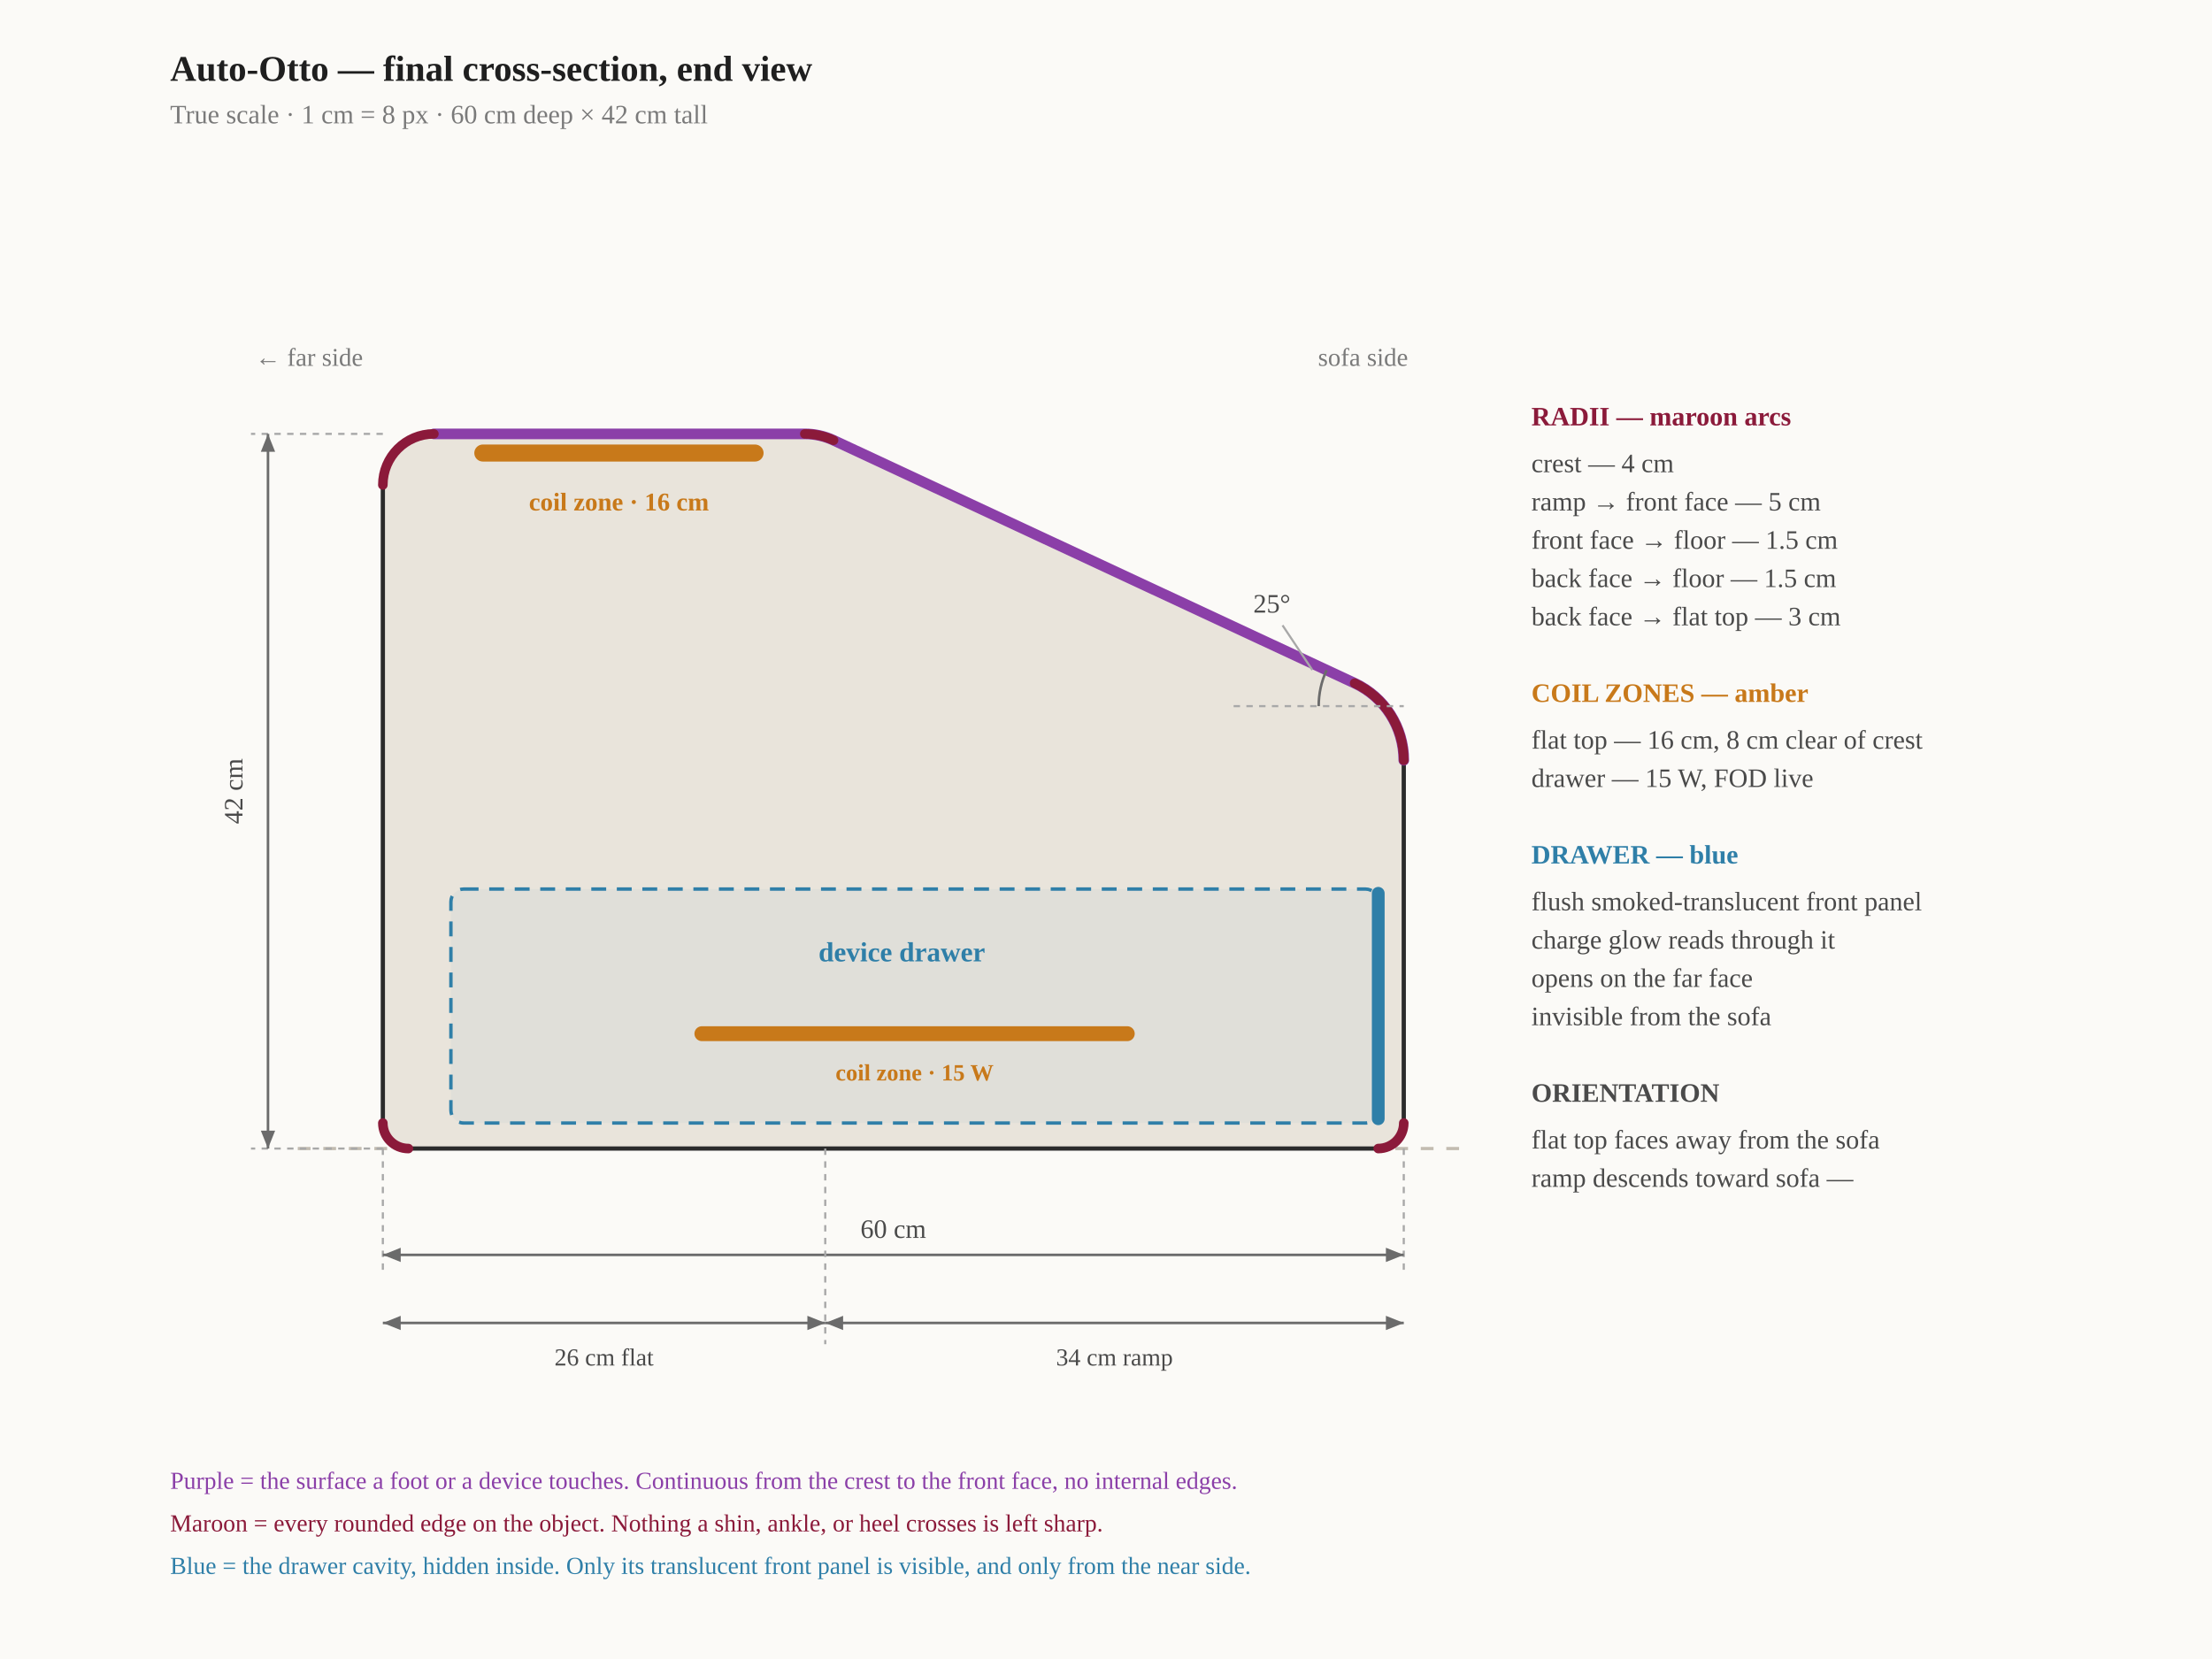
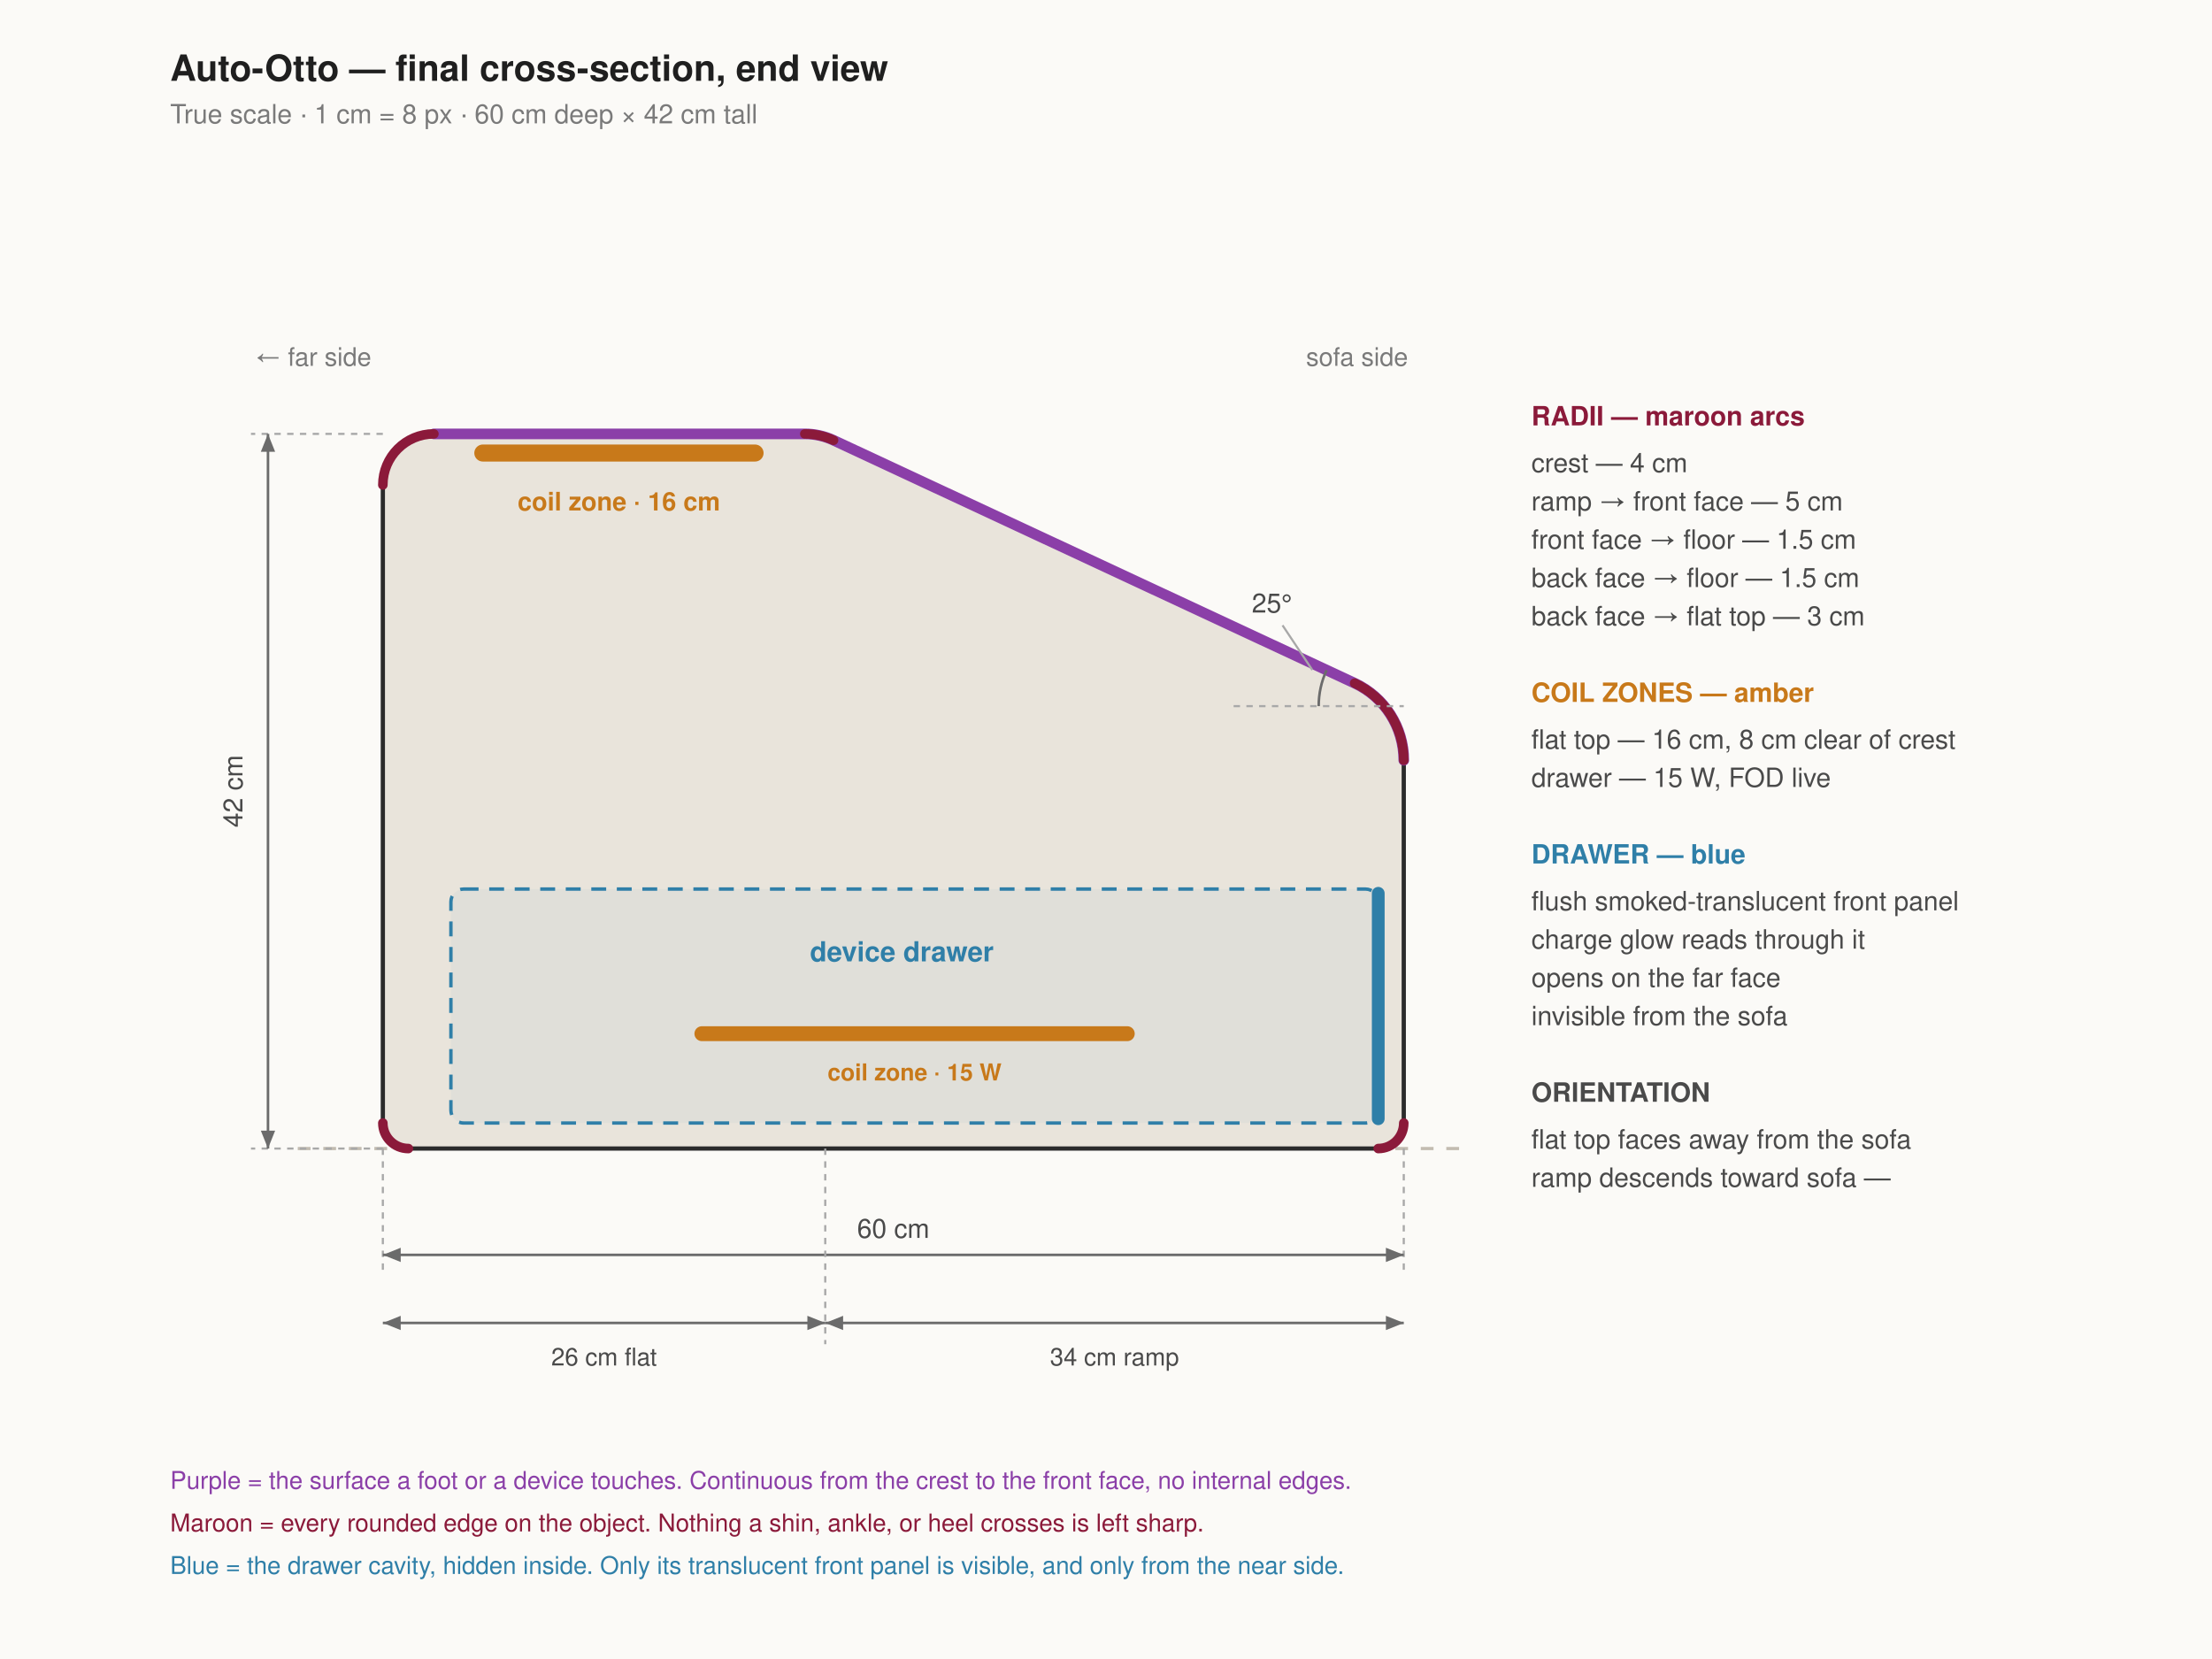
- <svg xmlns="http://www.w3.org/2000/svg" viewBox="0 0 ORIGINAL_WIDTH ORIGINAL_HEIGHT" width="100%" height="100%">
-      font-family="-apple-system,BlinkMacSystemFont,'Segoe UI',Helvetica,Arial,sans-serif"&gt;
+ <svg xmlns="http://www.w3.org/2000/svg" viewBox="0 0 1040 780" width="100%" height="100%" style="font-family: -apple-system, BlinkMacSystemFont, 'Segoe UI', Helvetica, Arial, sans-serif;">
  <rect width="1040" height="780" fill="#fbfaf7" />
  <defs>
    <marker id="arw" viewBox="0 0 10 10" refX="10" refY="5" markerWidth="7" markerHeight="7" orient="auto-start-reverse">
      <path d="M 0 1 L 10 5 L 0 9 z" fill="#6b6b6b" />
    </marker>
  </defs>
  <text x="80" y="38" font-size="17" font-weight="700" fill="#1f1f1f">Auto-Otto — final cross-section, end view</text>
  <text x="80" y="58" font-size="12.5" fill="#7a7a7a">True scale · 1 cm = 8 px · 60 cm deep × 42 cm tall</text>
  <text x="120" y="172" font-size="12" fill="#7a7a7a">← far side</text>
  <text x="662" y="172" font-size="12" fill="#7a7a7a" text-anchor="end">sofa side</text>
  <line x1="140" y1="540" x2="690" y2="540" stroke="#c2bcb1" stroke-width="1.5" stroke-dasharray="6 6" />
  <path d="M 204,204            L 378.4,204            A 32,32 0 0 1 391.9,207            L 636.9,321.2            A 40,40 0 0 1 660,357.45            L 660,528            A 12,12 0 0 1 648,540            L 192,540            A 12,12 0 0 1 180,528            L 180,228            A 24,24 0 0 1 204,204 Z" fill="#e9e4db" stroke="#2b2b2b" stroke-width="2" stroke-linejoin="round" />
  <path d="M 204,204 L 378.4,204 A 32,32 0 0 1 391.9,207 L 636.9,321.2 A 40,40 0 0 1 660,357.45" fill="none" stroke="#8b3fa8" stroke-width="5" stroke-linecap="round" />
  <g fill="none" stroke="#8b1a3a" stroke-width="4.5" stroke-linecap="round">
    <path d="M 378.4,204 A 32,32 0 0 1 391.9,207" />
    <path d="M 636.9,321.2 A 40,40 0 0 1 660,357.45" />
    <path d="M 660,528 A 12,12 0 0 1 648,540" />
    <path d="M 192,540 A 12,12 0 0 1 180,528" />
    <path d="M 180,228 A 24,24 0 0 1 204,204" />
  </g>
  <line x1="227" y1="213" x2="355" y2="213" stroke="#c8791a" stroke-width="8" stroke-linecap="round" />
  <text x="291" y="240" font-size="12" fill="#c8791a" font-weight="600" text-anchor="middle">coil zone · 16 cm</text>
  <rect x="212" y="418" width="436" height="110" rx="6" fill="#2f7fa8" fill-opacity="0.05" stroke="#2f7fa8" stroke-width="1.6" stroke-dasharray="7 5" />
  <line x1="648" y1="420" x2="648" y2="526" stroke="#2f7fa8" stroke-width="6" stroke-linecap="round" />
  <text x="424" y="452" font-size="13" fill="#2f7fa8" font-weight="600" text-anchor="middle">device drawer</text>
  <line x1="330" y1="486" x2="530" y2="486" stroke="#c8791a" stroke-width="7" stroke-linecap="round" />
  <text x="430" y="508" font-size="11" fill="#c8791a" font-weight="600" text-anchor="middle">coil zone · 15 W</text>
  <line x1="580" y1="332" x2="660" y2="332" stroke="#a8a8a8" stroke-width="1" stroke-dasharray="3 3" />
  <path d="M 620,332 A 40,40 0 0 1 623.7,315.1" fill="none" stroke="#6b6b6b" stroke-width="1.2" />
  <line x1="603" y1="294" x2="617" y2="315" stroke="#a8a8a8" stroke-width="1" />
  <text x="598" y="288" font-size="12.5" fill="#4a4a4a" text-anchor="middle">25°</text>
  <line x1="180" y1="204" x2="118" y2="204" stroke="#a8a8a8" stroke-width="1" stroke-dasharray="3 3" />
  <line x1="180" y1="540" x2="118" y2="540" stroke="#a8a8a8" stroke-width="1" stroke-dasharray="3 3" />
  <line x1="126" y1="204" x2="126" y2="540" stroke="#6b6b6b" stroke-width="1.2" marker-start="url(#arw)" marker-end="url(#arw)" />
  <text x="114" y="372" font-size="12.5" fill="#4a4a4a" text-anchor="middle" transform="rotate(-90 114 372)">42 cm</text>
  <line x1="180" y1="540" x2="180" y2="600" stroke="#a8a8a8" stroke-width="1" stroke-dasharray="3 3" />
  <line x1="660" y1="540" x2="660" y2="600" stroke="#a8a8a8" stroke-width="1" stroke-dasharray="3 3" />
  <line x1="180" y1="590" x2="660" y2="590" stroke="#6b6b6b" stroke-width="1.2" marker-start="url(#arw)" marker-end="url(#arw)" />
  <text x="420" y="582" font-size="12.5" fill="#4a4a4a" text-anchor="middle">60 cm</text>
  <line x1="388" y1="540" x2="388" y2="632" stroke="#a8a8a8" stroke-width="1" stroke-dasharray="3 3" />
  <line x1="180" y1="622" x2="388" y2="622" stroke="#6b6b6b" stroke-width="1.2" marker-start="url(#arw)" marker-end="url(#arw)" />
  <text x="284" y="642" font-size="11.5" fill="#4a4a4a" text-anchor="middle">26 cm flat</text>
  <line x1="388" y1="622" x2="660" y2="622" stroke="#6b6b6b" stroke-width="1.2" marker-start="url(#arw)" marker-end="url(#arw)" />
  <text x="524" y="642" font-size="11.5" fill="#4a4a4a" text-anchor="middle">34 cm ramp</text>
  <g font-size="12.5">
    <text x="720" y="200" font-size="12.5" font-weight="700" fill="#8b1a3a">RADII — maroon arcs</text>
    <text x="720" y="222" fill="#4a4a4a">crest — 4 cm</text>
    <text x="720" y="240" fill="#4a4a4a">ramp → front face — 5 cm</text>
    <text x="720" y="258" fill="#4a4a4a">front face → floor — 1.5 cm</text>
    <text x="720" y="276" fill="#4a4a4a">back face → floor — 1.5 cm</text>
    <text x="720" y="294" fill="#4a4a4a">back face → flat top — 3 cm</text>
    <text x="720" y="330" font-size="12.5" font-weight="700" fill="#c8791a">COIL ZONES — amber</text>
    <text x="720" y="352" fill="#4a4a4a">flat top — 16 cm, 8 cm clear of crest</text>
    <text x="720" y="370" fill="#4a4a4a">drawer — 15 W, FOD live</text>
    <text x="720" y="406" font-size="12.5" font-weight="700" fill="#2f7fa8">DRAWER — blue</text>
    <text x="720" y="428" fill="#4a4a4a">flush smoked-translucent front panel</text>
    <text x="720" y="446" fill="#4a4a4a">charge glow reads through it</text>
    <text x="720" y="464" fill="#4a4a4a">opens on the far face</text>
    <text x="720" y="482" fill="#4a4a4a">invisible from the sofa</text>
    <text x="720" y="518" font-size="12.5" font-weight="700" fill="#4a4a4a">ORIENTATION</text>
    <text x="720" y="540" fill="#4a4a4a">flat top faces away from the sofa</text>
    <text x="720" y="558" fill="#4a4a4a">ramp descends toward sofa —</text>
  </g>
  <text x="80" y="700" font-size="11.5" fill="#8b3fa8">Purple = the surface a foot or a device touches. Continuous from the crest to the front face, no internal edges.</text>
  <text x="80" y="720" font-size="11.5" fill="#8b1a3a">Maroon = every rounded edge on the object. Nothing a shin, ankle, or heel crosses is left sharp.</text>
  <text x="80" y="740" font-size="11.5" fill="#2f7fa8">Blue = the drawer cavity, hidden inside. Only its translucent front panel is visible, and only from the near side.</text>
</svg>
